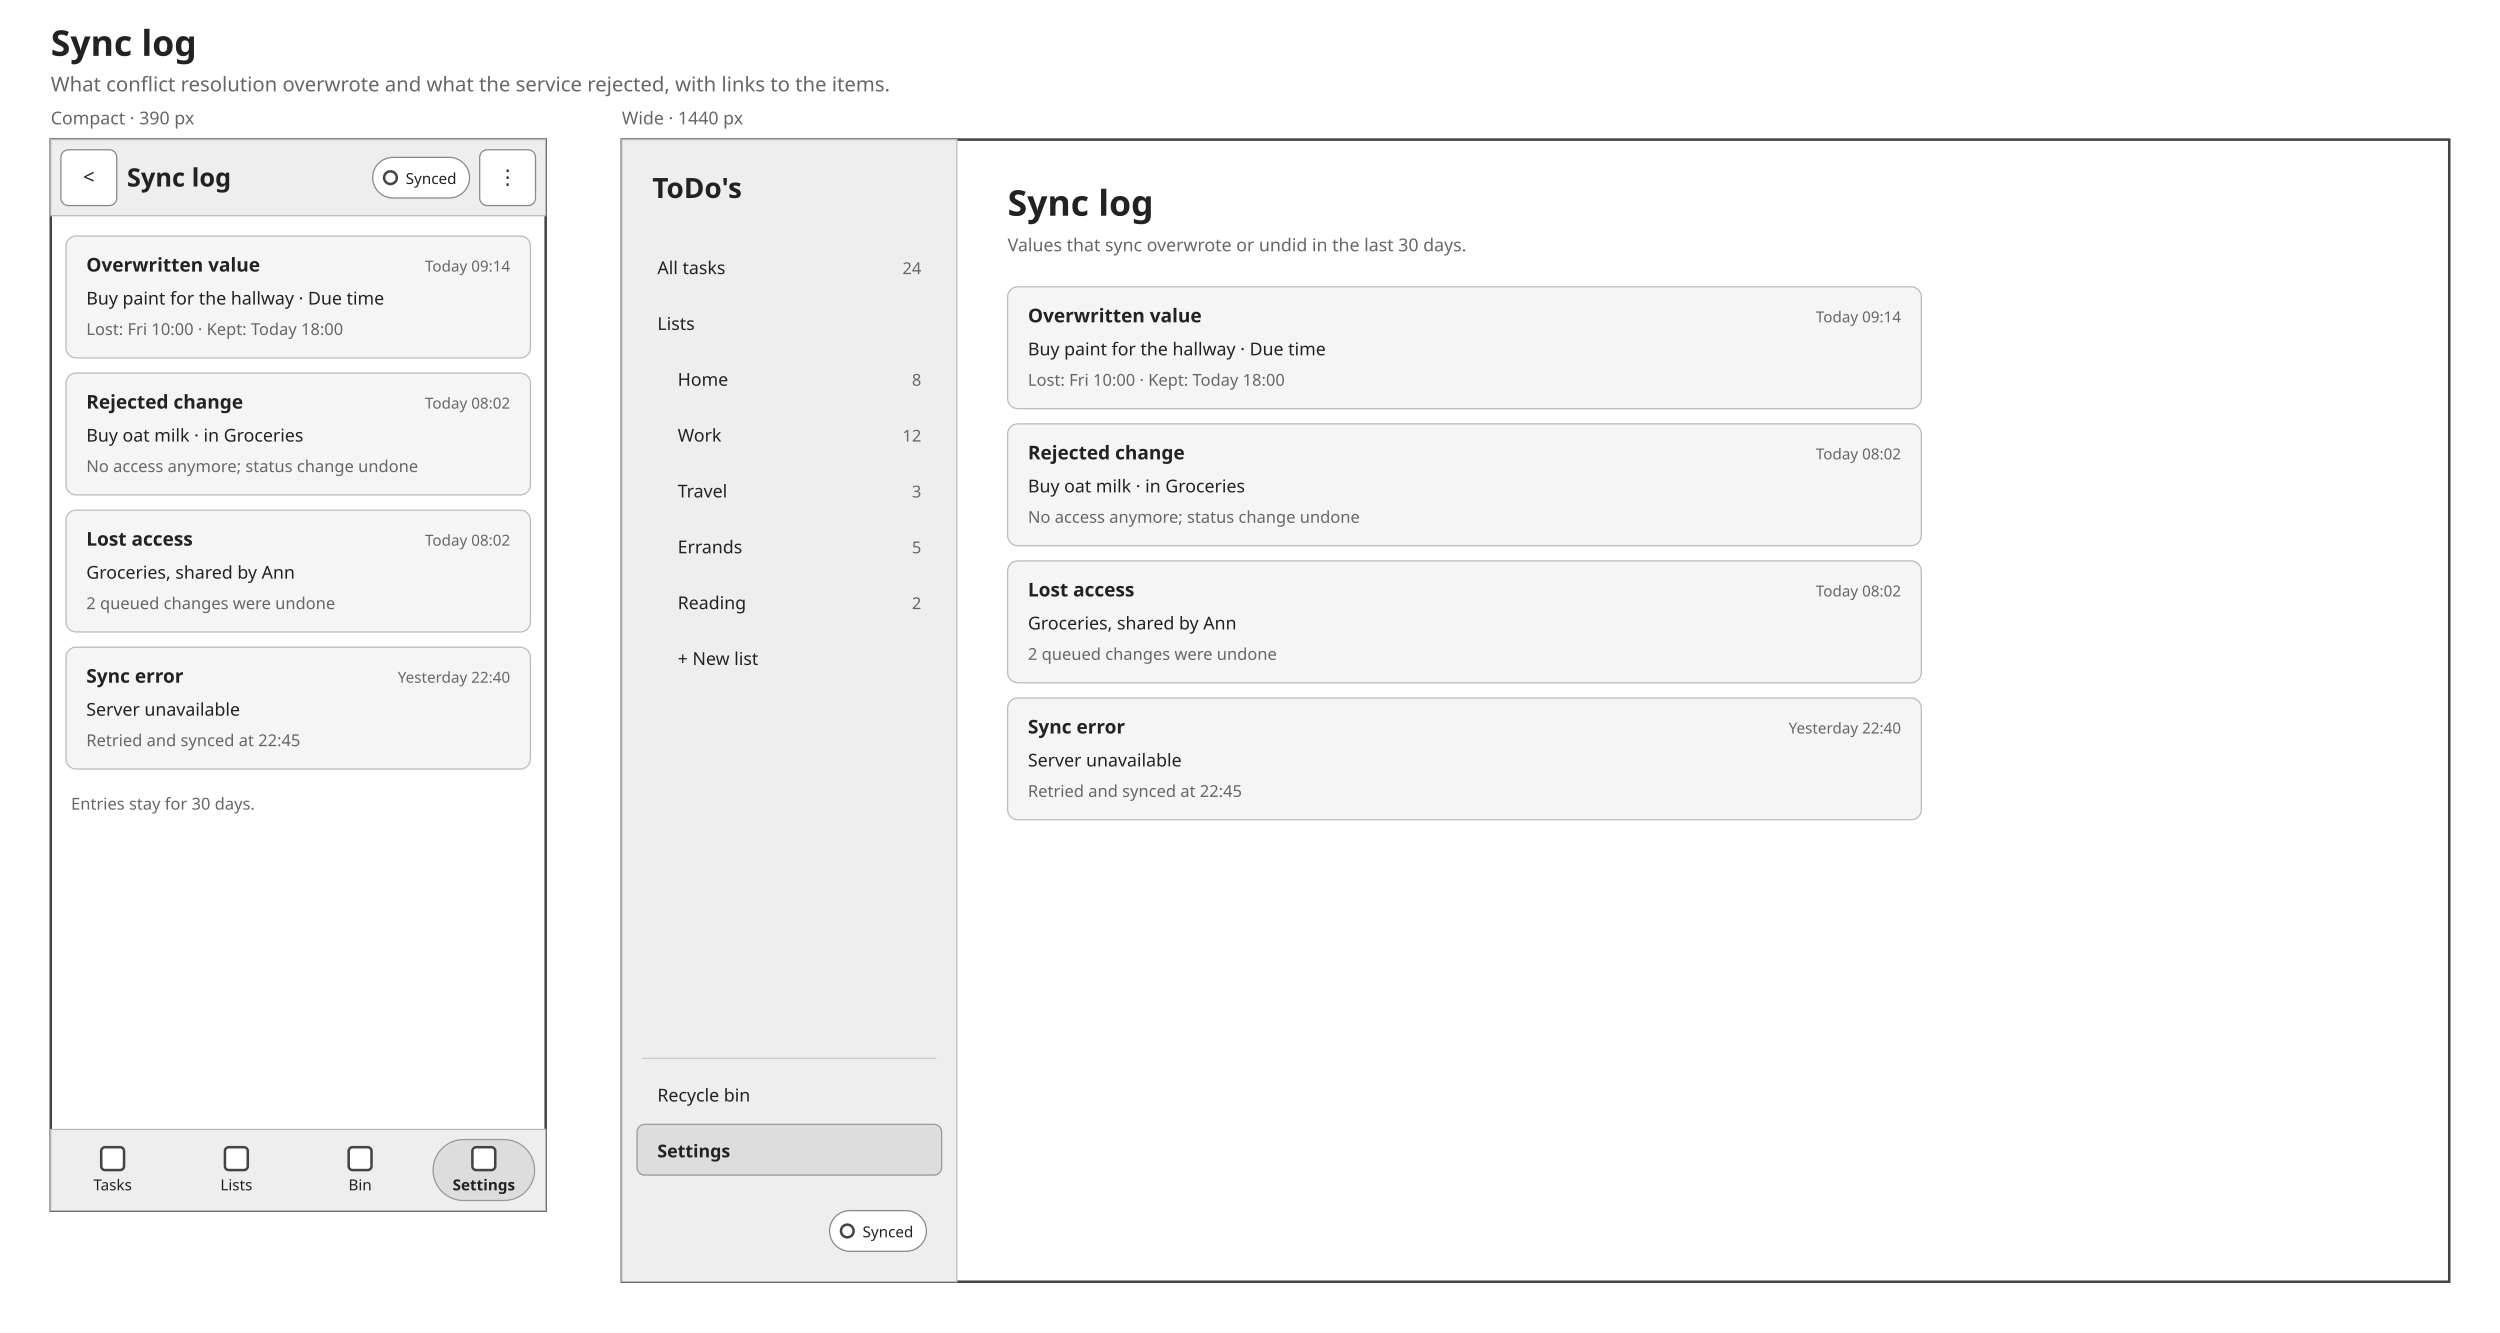
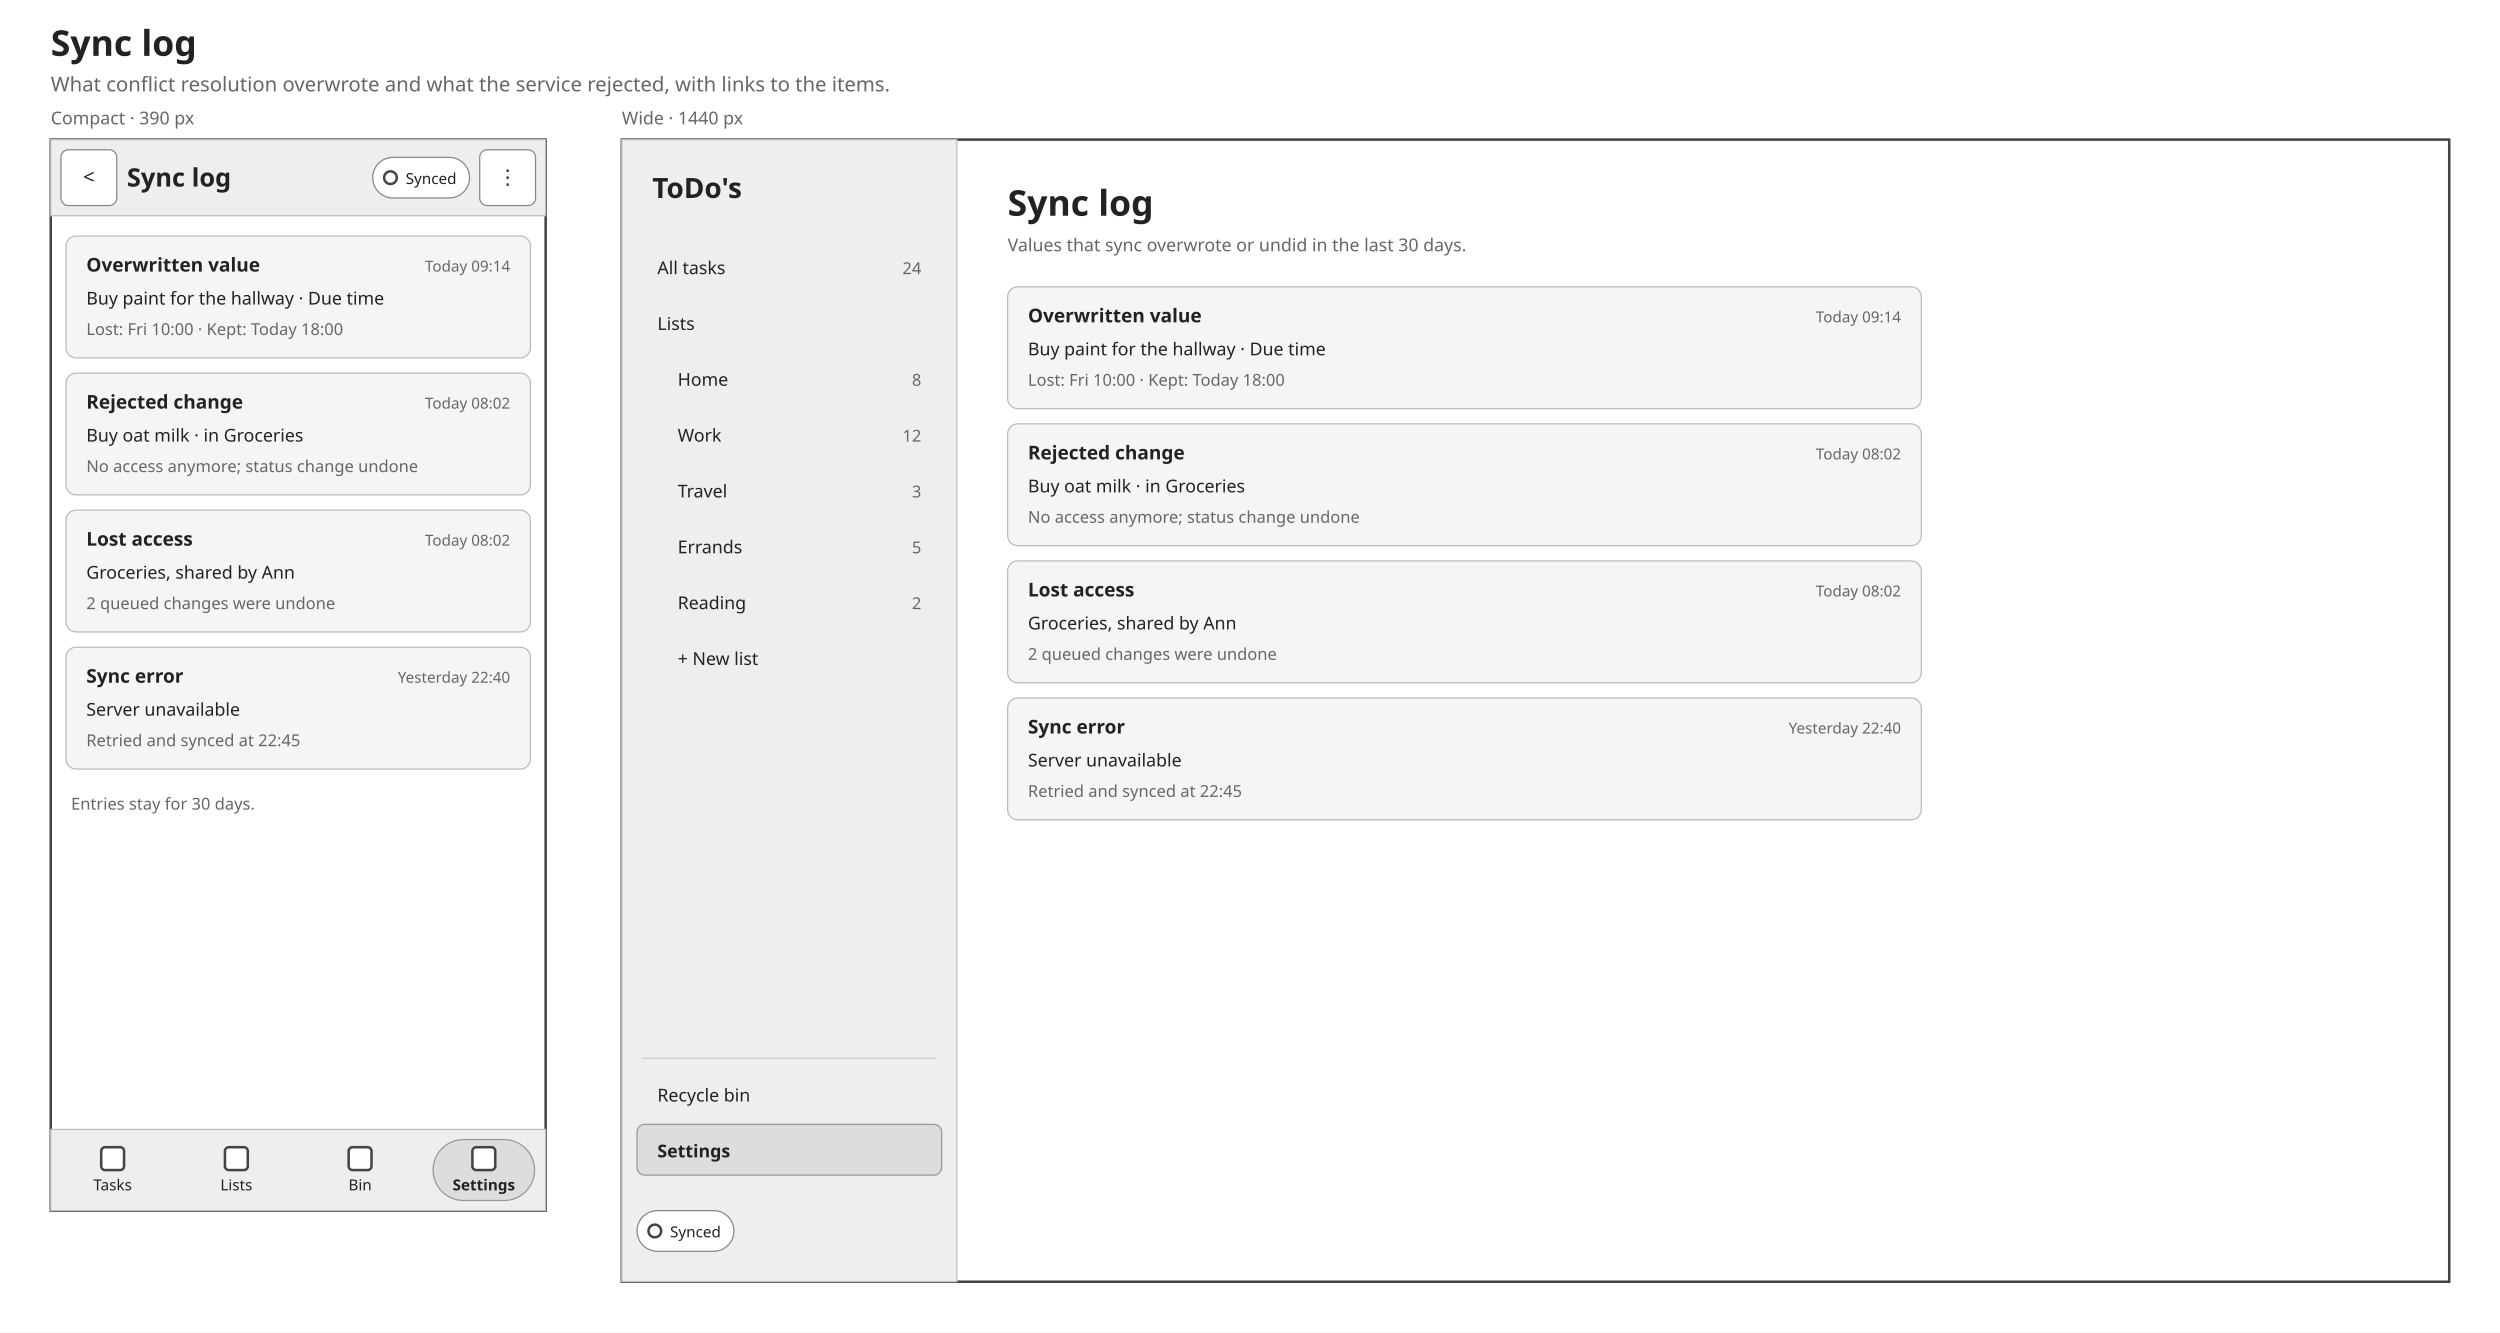
<svg xmlns="http://www.w3.org/2000/svg" width="1970" height="1050" viewBox="0 0 1970 1050">
  <style>
text { font-family: sans-serif; fill: #222222; }
.muted { fill: #666666; }
.on-primary { fill: #ffffff; }
.bold { font-weight: bold; }
rect.frame { fill: #ffffff; stroke: #444444; stroke-width: 2; }
.bar { fill: #eeeeee; stroke: #bbbbbb; }
.box { fill: #f5f5f5; stroke: #bbbbbb; }
.control { fill: #ffffff; stroke: #888888; }
.disabled { fill: #f5f5f5; stroke: #cccccc; }
.primary { fill: #444444; stroke: #444444; }
.selected { fill: #dddddd; stroke: #999999; }
.chip { fill: #eeeeee; stroke: #cccccc; }
.signal { fill: #ffffff; stroke: #222222; stroke-width: 2; }
.scrim { fill: #888888; fill-opacity: 0.5; }
.rule { stroke: #cccccc; }
.drop { stroke: #222222; stroke-width: 3; }
.icon { fill: #ffffff; stroke: #444444; stroke-width: 2; }
.icon-fill { fill: #444444; stroke: #444444; stroke-width: 2; }
.icon-mark { fill: none; stroke: #ffffff; stroke-width: 2; }
.icon-line { stroke: #444444; stroke-width: 2; }
  </style>
  <rect x="0" y="0" width="1970" height="1050" fill="#ffffff" />
  <text x="40" y="44" font-size="28" class="bold">Sync log</text>
  <text x="40" y="72" font-size="16" class="muted">What conflict resolution overwrote and what the service rejected, with links to the items.</text>
  <text x="40" y="98" font-size="14" class="muted">Compact · 390 px</text>
  <text x="490" y="98" font-size="14" class="muted">Wide · 1440 px</text>
  <g class="frame" data-width="390" data-height="844" transform="translate(40 110)">
    <rect x="0" y="0" width="390" height="844" rx="0" class="frame" />
    <rect x="0" y="0" width="390" height="60" rx="0" class="bar" />
    <rect x="8" y="8" width="44" height="44" rx="6" class="control" />
    <text x="30" y="35" font-size="16" text-anchor="middle">&lt;</text>
    <rect x="338" y="8" width="44" height="44" rx="6" class="control" />
    <text x="360" y="35" font-size="16" text-anchor="middle">⋮</text>
    <rect x="253.68" y="14" width="76.32" height="32" rx="16" class="control" />
    <circle cx="267.68" cy="30" r="5" class="icon" />
    <text x="279.68" y="35" font-size="12">Synced</text>
    <text x="60" y="37" font-size="20" class="bold">Sync log</text>
    <rect x="12" y="76" width="366" height="96" rx="8" class="box" />
    <text x="28" y="104" font-size="15" class="bold">Overwritten value</text>
    <text x="362" y="104" font-size="12" class="muted" text-anchor="end">Today 09:14</text>
    <text x="28" y="130" font-size="14">Buy paint for the hallway · Due time</text>
    <text x="28" y="154" font-size="13" class="muted">Lost: Fri 10:00 · Kept: Today 18:00</text>
    <rect x="12" y="184" width="366" height="96" rx="8" class="box" />
    <text x="28" y="212" font-size="15" class="bold">Rejected change</text>
    <text x="362" y="212" font-size="12" class="muted" text-anchor="end">Today 08:02</text>
    <text x="28" y="238" font-size="14">Buy oat milk · in Groceries</text>
    <text x="28" y="262" font-size="13" class="muted">No access anymore; status change undone</text>
    <rect x="12" y="292" width="366" height="96" rx="8" class="box" />
    <text x="28" y="320" font-size="15" class="bold">Lost access</text>
    <text x="362" y="320" font-size="12" class="muted" text-anchor="end">Today 08:02</text>
    <text x="28" y="346" font-size="14">Groceries, shared by Ann</text>
    <text x="28" y="370" font-size="13" class="muted">2 queued changes were undone</text>
    <rect x="12" y="400" width="366" height="96" rx="8" class="box" />
    <text x="28" y="428" font-size="15" class="bold">Sync error</text>
    <text x="362" y="428" font-size="12" class="muted" text-anchor="end">Yesterday 22:40</text>
    <text x="28" y="454" font-size="14">Server unavailable</text>
    <text x="28" y="478" font-size="13" class="muted">Retried and synced at 22:45</text>
    <text x="16" y="528" font-size="13" class="muted">Entries stay for 30 days.</text>
    <rect x="0" y="780" width="390" height="64" rx="0" class="bar" />
    <rect x="39.75" y="794" width="18" height="18" rx="3" class="icon" />
    <text x="48.75" y="828" font-size="12" text-anchor="middle">Tasks</text>
    <rect x="137.25" y="794" width="18" height="18" rx="3" class="icon" />
    <text x="146.25" y="828" font-size="12" text-anchor="middle">Lists</text>
    <rect x="234.75" y="794" width="18" height="18" rx="3" class="icon" />
    <text x="243.75" y="828" font-size="12" text-anchor="middle">Bin</text>
    <rect x="301.25" y="788" width="80" height="48" rx="24" class="selected" />
    <rect x="332.25" y="794" width="18" height="18" rx="3" class="icon" />
    <text x="341.25" y="828" font-size="12" class="bold" text-anchor="middle">Settings</text>
  </g>
  <g class="frame" data-width="1440" data-height="900" transform="translate(490 110)">
    <rect x="0" y="0" width="1440" height="900" rx="0" class="frame" />
    <rect x="0" y="0" width="264" height="900" rx="0" class="bar" />
    <text x="24" y="46" font-size="22" class="bold">ToDo's</text>
    <text x="28" y="106" font-size="14">All tasks</text>
    <text x="236" y="106" font-size="13" class="muted" text-anchor="end">24</text>
    <text x="28" y="150" font-size="14">Lists</text>
    <text x="44" y="194" font-size="14">Home</text>
    <text x="236" y="194" font-size="13" class="muted" text-anchor="end">8</text>
    <text x="44" y="238" font-size="14">Work</text>
    <text x="236" y="238" font-size="13" class="muted" text-anchor="end">12</text>
    <text x="44" y="282" font-size="14">Travel</text>
    <text x="236" y="282" font-size="13" class="muted" text-anchor="end">3</text>
    <text x="44" y="326" font-size="14">Errands</text>
    <text x="236" y="326" font-size="13" class="muted" text-anchor="end">5</text>
    <text x="44" y="370" font-size="14">Reading</text>
    <text x="236" y="370" font-size="13" class="muted" text-anchor="end">2</text>
    <text x="44" y="414" font-size="14">+ New list</text>
    <line x1="16" y1="724" x2="248" y2="724" class="rule" />
    <text x="28" y="758" font-size="14">Recycle bin</text>
    <rect x="12" y="776" width="240" height="40" rx="6" class="selected" />
    <text x="28" y="802" font-size="14" class="bold">Settings</text>
-     <rect x="163.68" y="844" width="76.32" height="32" rx="16" class="control" />
-     <circle cx="177.68" cy="860" r="5" class="icon" />
-     <text x="189.68" y="865" font-size="12">Synced</text>
+     <rect x="12" y="844" width="76.32" height="32" rx="16" class="control" />
+     <circle cx="26" cy="860" r="5" class="icon" />
+     <text x="38" y="865" font-size="12">Synced</text>
    <text x="304" y="60" font-size="28" class="bold">Sync log</text>
    <text x="304" y="88" font-size="14" class="muted">Values that sync overwrote or undid in the last 30 days.</text>
    <rect x="304" y="116" width="720" height="96" rx="8" class="box" />
    <text x="320" y="144" font-size="15" class="bold">Overwritten value</text>
    <text x="1008" y="144" font-size="12" class="muted" text-anchor="end">Today 09:14</text>
    <text x="320" y="170" font-size="14">Buy paint for the hallway · Due time</text>
    <text x="320" y="194" font-size="13" class="muted">Lost: Fri 10:00 · Kept: Today 18:00</text>
    <rect x="304" y="224" width="720" height="96" rx="8" class="box" />
    <text x="320" y="252" font-size="15" class="bold">Rejected change</text>
    <text x="1008" y="252" font-size="12" class="muted" text-anchor="end">Today 08:02</text>
    <text x="320" y="278" font-size="14">Buy oat milk · in Groceries</text>
    <text x="320" y="302" font-size="13" class="muted">No access anymore; status change undone</text>
    <rect x="304" y="332" width="720" height="96" rx="8" class="box" />
    <text x="320" y="360" font-size="15" class="bold">Lost access</text>
    <text x="1008" y="360" font-size="12" class="muted" text-anchor="end">Today 08:02</text>
    <text x="320" y="386" font-size="14">Groceries, shared by Ann</text>
    <text x="320" y="410" font-size="13" class="muted">2 queued changes were undone</text>
    <rect x="304" y="440" width="720" height="96" rx="8" class="box" />
    <text x="320" y="468" font-size="15" class="bold">Sync error</text>
    <text x="1008" y="468" font-size="12" class="muted" text-anchor="end">Yesterday 22:40</text>
    <text x="320" y="494" font-size="14">Server unavailable</text>
    <text x="320" y="518" font-size="13" class="muted">Retried and synced at 22:45</text>
  </g>
</svg>
